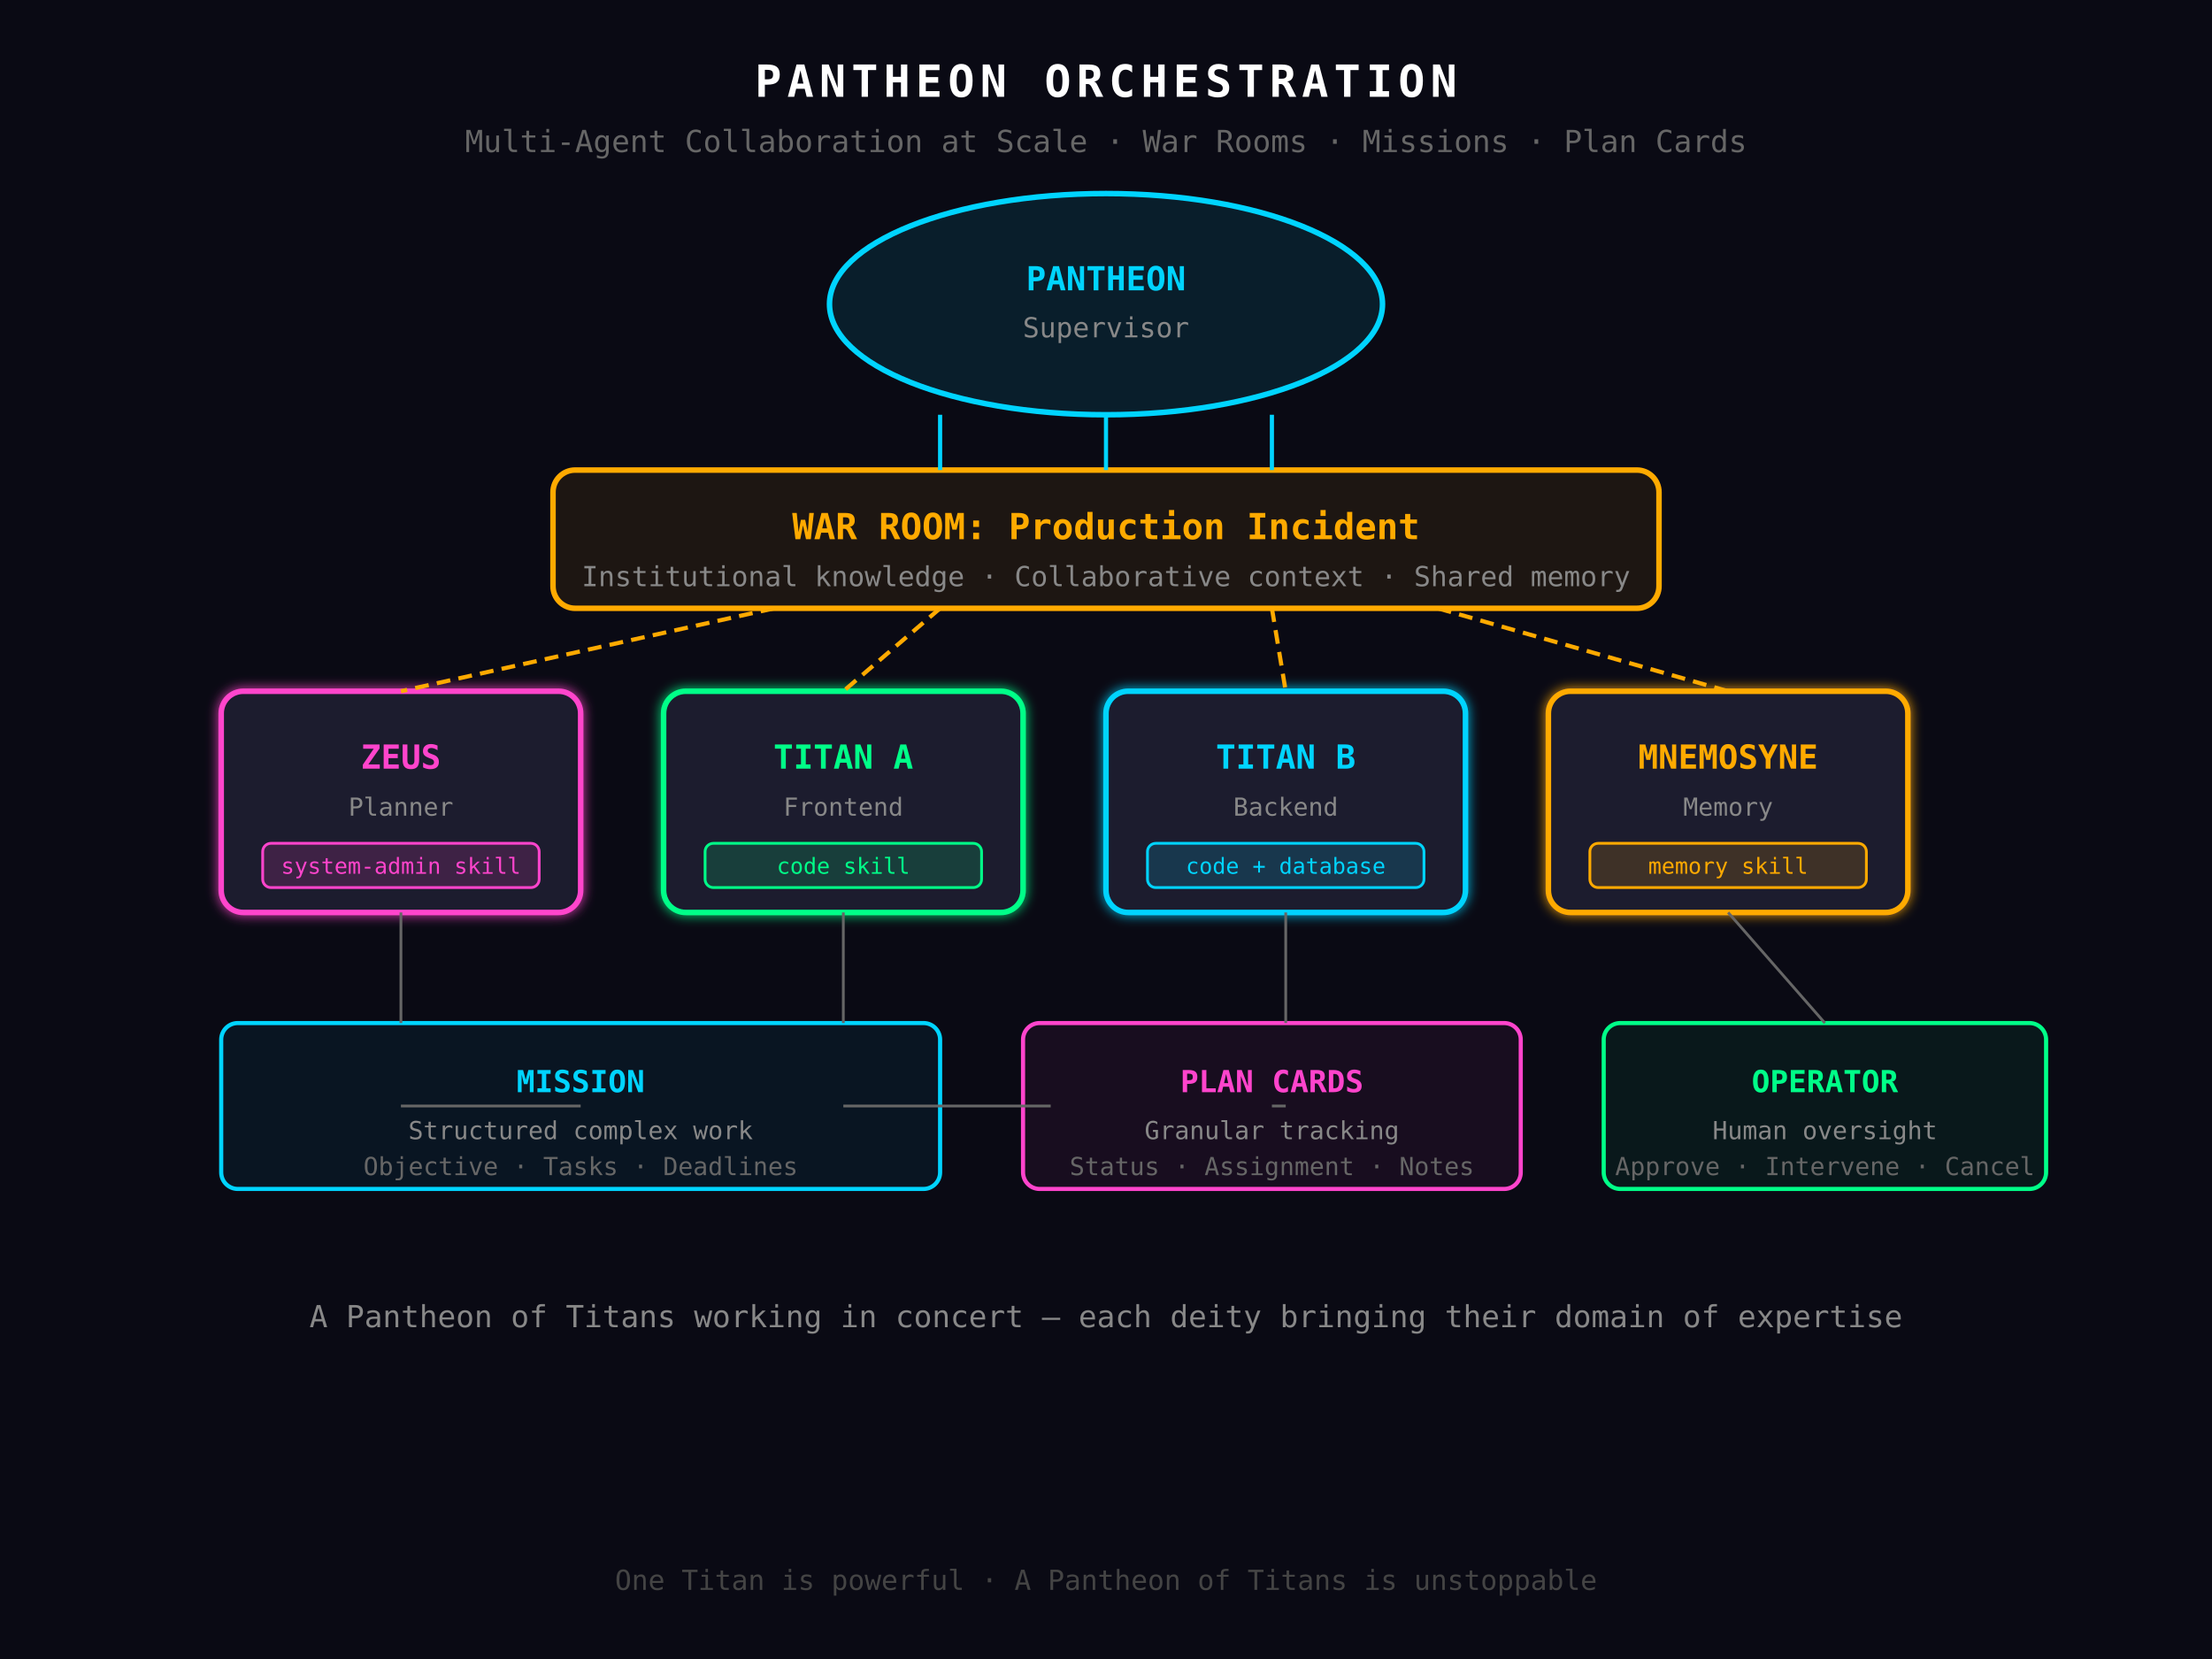
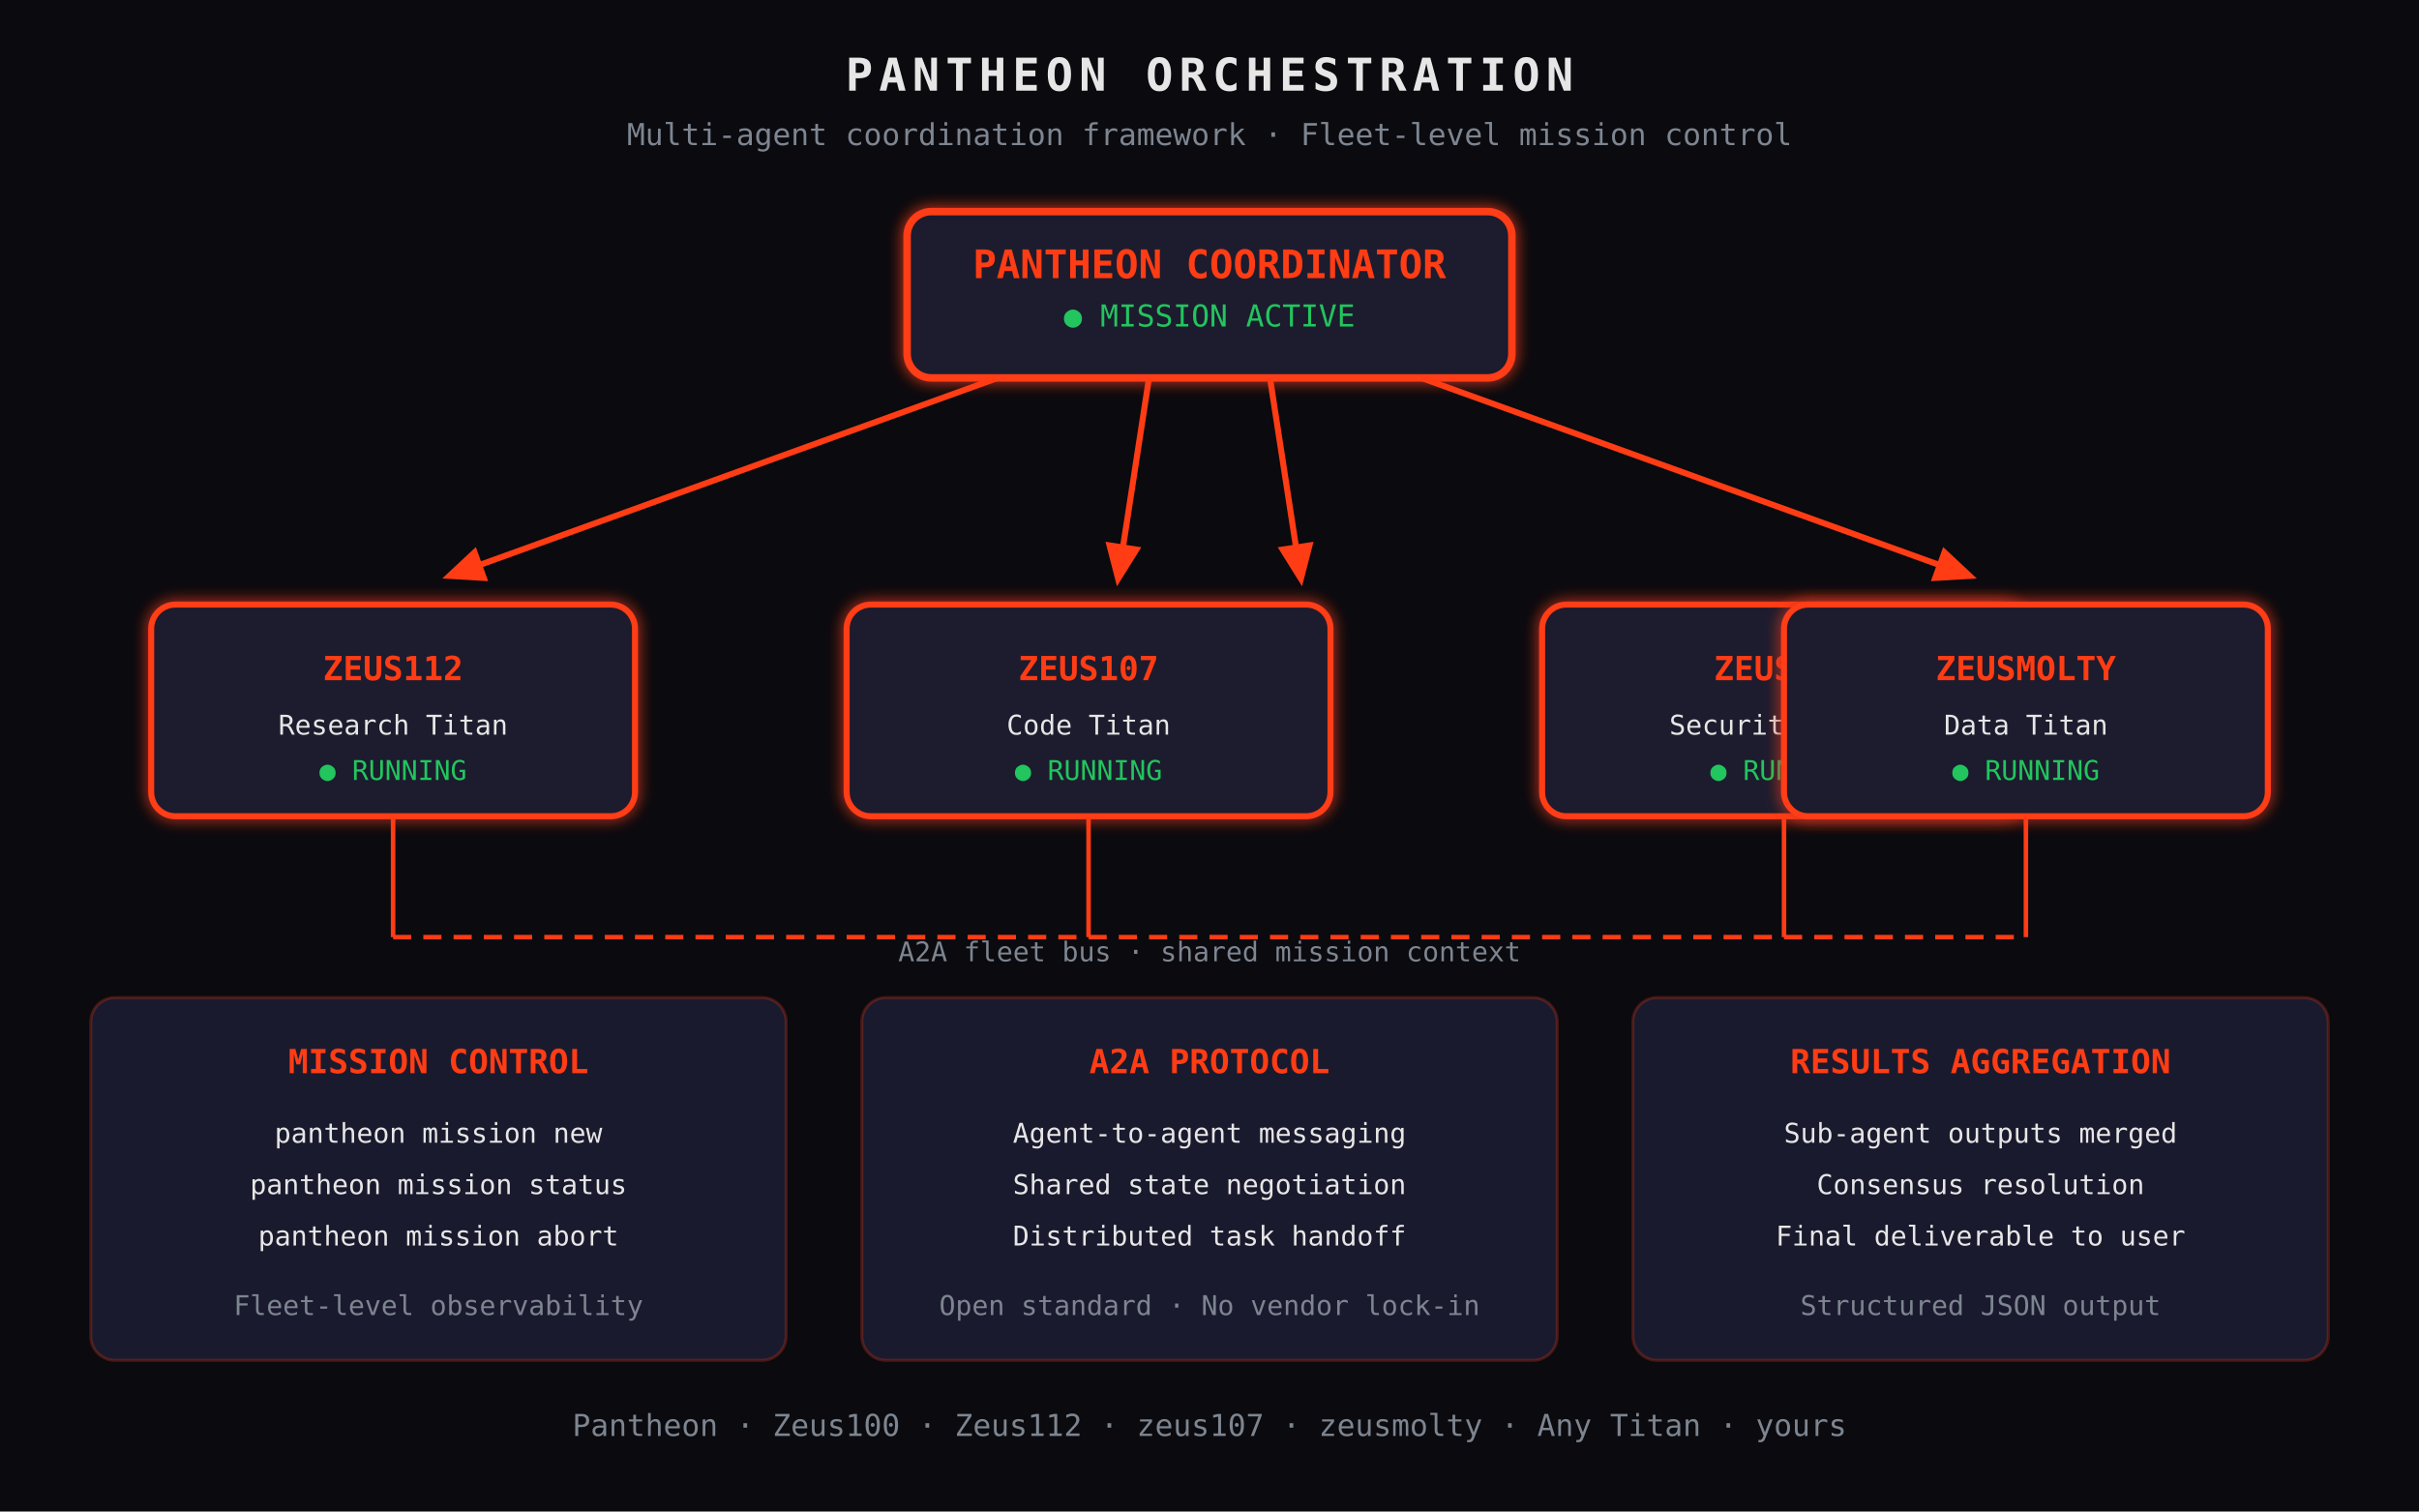
- <svg xmlns="http://www.w3.org/2000/svg" viewBox="0 0 800 600">
+ <svg xmlns="http://www.w3.org/2000/svg" viewBox="0 0 800 500">
  <defs>
-     <filter id="glow3">
-       <feGaussianBlur stdDeviation="2" result="coloredBlur" />
+     <filter id="glow" x="-20%" y="-20%" width="140%" height="140%">
+       <feGaussianBlur stdDeviation="2.5" result="coloredBlur" />
      <feMerge>
        <feMergeNode in="coloredBlur" />
        <feMergeNode in="SourceGraphic" />
      </feMerge>
    </filter>
+     <marker id="arrow" markerWidth="7" markerHeight="7" refX="5" refY="3" orient="auto">
+       <path d="M0,0 L0,6 L7,3 z" fill="#ff3c14" />
+     </marker>
  </defs>
-   <rect width="800" height="600" fill="#0a0a14" />
-   <text x="400" y="35" text-anchor="middle" fill="#ffffff" font-family="monospace" font-size="16" font-weight="bold" letter-spacing="2">PANTHEON ORCHESTRATION</text>
-   <text x="400" y="55" text-anchor="middle" fill="#666" font-family="monospace" font-size="11">Multi-Agent Collaboration at Scale · War Rooms · Missions · Plan Cards</text>
-   <ellipse cx="400" cy="110" rx="100" ry="40" fill="rgba(0,212,255,0.1)" stroke="#00d4ff" stroke-width="2" />
-   <text x="400" y="105" text-anchor="middle" fill="#00d4ff" font-family="monospace" font-size="12" font-weight="bold">PANTHEON</text>
-   <text x="400" y="122" text-anchor="middle" fill="#888" font-family="monospace" font-size="10">Supervisor</text>
-   <rect x="200" y="170" width="400" height="50" rx="8" fill="rgba(255,170,0,0.08)" stroke="#ffaa00" stroke-width="2" />
-   <text x="400" y="195" text-anchor="middle" fill="#ffaa00" font-family="monospace" font-size="13" font-weight="bold">WAR ROOM: Production Incident</text>
-   <text x="400" y="212" text-anchor="middle" fill="#888" font-family="monospace" font-size="10">Institutional knowledge · Collaborative context · Shared memory</text>
-   <path d="M340 150 L340 170" fill="none" stroke="#00d4ff" stroke-width="1.5" />
-   <path d="M400 150 L400 170" fill="none" stroke="#00d4ff" stroke-width="1.5" />
-   <path d="M460 150 L460 170" fill="none" stroke="#00d4ff" stroke-width="1.5" />
-   <rect x="80" y="250" width="130" height="80" rx="8" fill="#1a1a2e" stroke="#ff44cc" stroke-width="2" filter="url(#glow3)" />
-   <text x="145" y="278" text-anchor="middle" fill="#ff44cc" font-family="monospace" font-size="12" font-weight="bold">ZEUS</text>
-   <text x="145" y="295" text-anchor="middle" fill="#888" font-family="monospace" font-size="9">Planner</text>
-   <rect x="95" y="305" width="100" height="16" rx="3" fill="rgba(255,68,204,0.15)" stroke="#ff44cc" stroke-width="1" />
-   <text x="145" y="316" text-anchor="middle" fill="#ff44cc" font-family="monospace" font-size="8">system-admin skill</text>
-   <rect x="240" y="250" width="130" height="80" rx="8" fill="#1a1a2e" stroke="#00ff88" stroke-width="2" filter="url(#glow3)" />
-   <text x="305" y="278" text-anchor="middle" fill="#00ff88" font-family="monospace" font-size="12" font-weight="bold">TITAN A</text>
-   <text x="305" y="295" text-anchor="middle" fill="#888" font-family="monospace" font-size="9">Frontend</text>
-   <rect x="255" y="305" width="100" height="16" rx="3" fill="rgba(0,255,136,0.15)" stroke="#00ff88" stroke-width="1" />
-   <text x="305" y="316" text-anchor="middle" fill="#00ff88" font-family="monospace" font-size="8">code skill</text>
-   <rect x="400" y="250" width="130" height="80" rx="8" fill="#1a1a2e" stroke="#00d4ff" stroke-width="2" filter="url(#glow3)" />
-   <text x="465" y="278" text-anchor="middle" fill="#00d4ff" font-family="monospace" font-size="12" font-weight="bold">TITAN B</text>
-   <text x="465" y="295" text-anchor="middle" fill="#888" font-family="monospace" font-size="9">Backend</text>
-   <rect x="415" y="305" width="100" height="16" rx="3" fill="rgba(0,212,255,0.15)" stroke="#00d4ff" stroke-width="1" />
-   <text x="465" y="316" text-anchor="middle" fill="#00d4ff" font-family="monospace" font-size="8">code + database</text>
-   <rect x="560" y="250" width="130" height="80" rx="8" fill="#1a1a2e" stroke="#ffaa00" stroke-width="2" filter="url(#glow3)" />
-   <text x="625" y="278" text-anchor="middle" fill="#ffaa00" font-family="monospace" font-size="12" font-weight="bold">MNEMOSYNE</text>
-   <text x="625" y="295" text-anchor="middle" fill="#888" font-family="monospace" font-size="9">Memory</text>
-   <rect x="575" y="305" width="100" height="16" rx="3" fill="rgba(255,170,0,0.15)" stroke="#ffaa00" stroke-width="1" />
-   <text x="625" y="316" text-anchor="middle" fill="#ffaa00" font-family="monospace" font-size="8">memory skill</text>
-   <path d="M280 220 L145 250" fill="none" stroke="#ffaa00" stroke-width="1.5" stroke-dasharray="5,3" />
-   <path d="M340 220 L305 250" fill="none" stroke="#ffaa00" stroke-width="1.5" stroke-dasharray="5,3" />
-   <path d="M460 220 L465 250" fill="none" stroke="#ffaa00" stroke-width="1.5" stroke-dasharray="5,3" />
-   <path d="M520 220 L625 250" fill="none" stroke="#ffaa00" stroke-width="1.5" stroke-dasharray="5,3" />
-   <rect x="80" y="370" width="260" height="60" rx="6" fill="rgba(0,212,255,0.06)" stroke="#00d4ff" stroke-width="1.5" />
-   <text x="210" y="395" text-anchor="middle" fill="#00d4ff" font-family="monospace" font-size="11" font-weight="bold">MISSION</text>
-   <text x="210" y="412" text-anchor="middle" fill="#888" font-family="monospace" font-size="9">Structured complex work</text>
-   <text x="210" y="425" text-anchor="middle" fill="#666" font-family="monospace" font-size="9">Objective · Tasks · Deadlines</text>
-   <rect x="370" y="370" width="180" height="60" rx="6" fill="rgba(255,68,204,0.06)" stroke="#ff44cc" stroke-width="1.5" />
-   <text x="460" y="395" text-anchor="middle" fill="#ff44cc" font-family="monospace" font-size="11" font-weight="bold">PLAN CARDS</text>
-   <text x="460" y="412" text-anchor="middle" fill="#888" font-family="monospace" font-size="9">Granular tracking</text>
-   <text x="460" y="425" text-anchor="middle" fill="#666" font-family="monospace" font-size="9">Status · Assignment · Notes</text>
-   <rect x="580" y="370" width="160" height="60" rx="6" fill="rgba(0,255,136,0.06)" stroke="#00ff88" stroke-width="1.5" />
-   <text x="660" y="395" text-anchor="middle" fill="#00ff88" font-family="monospace" font-size="11" font-weight="bold">OPERATOR</text>
-   <text x="660" y="412" text-anchor="middle" fill="#888" font-family="monospace" font-size="9">Human oversight</text>
-   <text x="660" y="425" text-anchor="middle" fill="#666" font-family="monospace" font-size="9">Approve · Intervene · Cancel</text>
-   <path d="M145 330 L145 370" fill="none" stroke="#666" stroke-width="1" />
-   <path d="M145 400 L210 400" fill="none" stroke="#666" stroke-width="1" />
-   <path d="M305 330 L305 370" fill="none" stroke="#666" stroke-width="1" />
-   <path d="M305 400 L380 400" fill="none" stroke="#666" stroke-width="1" />
-   <path d="M465 330 L465 370" fill="none" stroke="#666" stroke-width="1" />
-   <path d="M465 400 L460 400" fill="none" stroke="#666" stroke-width="1" />
-   <path d="M625 330 L660 370" fill="none" stroke="#666" stroke-width="1" />
-   <text x="400" y="480" text-anchor="middle" fill="#888" font-family="monospace" font-size="11">A Pantheon of Titans working in concert — each deity bringing their domain of expertise</text>
-   <text x="400" y="575" text-anchor="middle" fill="#444" font-family="monospace" font-size="10">One Titan is powerful · A Pantheon of Titans is unstoppable</text>
+   <rect width="800" height="500" fill="#0a0a0f" />
+   <text x="400" y="30" text-anchor="middle" fill="#e6e6e6" font-family="monospace" font-size="15" font-weight="bold" letter-spacing="2">PANTHEON ORCHESTRATION</text>
+   <text x="400" y="48" text-anchor="middle" fill="#7d8590" font-family="monospace" font-size="10">Multi-agent coordination framework · Fleet-level mission control</text>
+   <rect x="300" y="70" width="200" height="55" rx="8" fill="#1a1a2e" stroke="#ff3c14" stroke-width="2.5" filter="url(#glow)" />
+   <text x="400" y="92" text-anchor="middle" fill="#ff3c14" font-family="monospace" font-size="13" font-weight="bold">PANTHEON COORDINATOR</text>
+   <text x="400" y="108" text-anchor="middle" fill="#22c55e" font-family="monospace" font-size="10">● MISSION ACTIVE</text>
+   <line x1="330" y1="125" x2="150" y2="190" stroke="#ff3c14" stroke-width="2" marker-end="url(#arrow)" />
+   <line x1="380" y1="125" x2="370" y2="190" stroke="#ff3c14" stroke-width="2" marker-end="url(#arrow)" />
+   <line x1="420" y1="125" x2="430" y2="190" stroke="#ff3c14" stroke-width="2" marker-end="url(#arrow)" />
+   <line x1="470" y1="125" x2="650" y2="190" stroke="#ff3c14" stroke-width="2" marker-end="url(#arrow)" />
+   <rect x="50" y="200" width="160" height="70" rx="8" fill="#1a1a2e" stroke="#ff3c14" stroke-width="2" filter="url(#glow)" />
+   <text x="130" y="225" text-anchor="middle" fill="#ff3c14" font-family="monospace" font-size="11" font-weight="bold">ZEUS112</text>
+   <text x="130" y="243" text-anchor="middle" fill="#e6e6e6" font-family="monospace" font-size="9">Research Titan</text>
+   <text x="130" y="258" text-anchor="middle" fill="#22c55e" font-family="monospace" font-size="9">● RUNNING</text>
+   <rect x="280" y="200" width="160" height="70" rx="8" fill="#1a1a2e" stroke="#ff3c14" stroke-width="2" filter="url(#glow)" />
+   <text x="360" y="225" text-anchor="middle" fill="#ff3c14" font-family="monospace" font-size="11" font-weight="bold">ZEUS107</text>
+   <text x="360" y="243" text-anchor="middle" fill="#e6e6e6" font-family="monospace" font-size="9">Code Titan</text>
+   <text x="360" y="258" text-anchor="middle" fill="#22c55e" font-family="monospace" font-size="9">● RUNNING</text>
+   <rect x="510" y="200" width="160" height="70" rx="8" fill="#1a1a2e" stroke="#ff3c14" stroke-width="2" filter="url(#glow)" />
+   <text x="590" y="225" text-anchor="middle" fill="#ff3c14" font-family="monospace" font-size="11" font-weight="bold">ZEUS112</text>
+   <text x="590" y="243" text-anchor="middle" fill="#e6e6e6" font-family="monospace" font-size="9">Security Titan</text>
+   <text x="590" y="258" text-anchor="middle" fill="#22c55e" font-family="monospace" font-size="9">● RUNNING</text>
+   <rect x="590" y="200" width="160" height="70" rx="8" fill="#1a1a2e" stroke="#ff3c14" stroke-width="2" filter="url(#glow)" />
+   <text x="670" y="225" text-anchor="middle" fill="#ff3c14" font-family="monospace" font-size="11" font-weight="bold">ZEUSMOLTY</text>
+   <text x="670" y="243" text-anchor="middle" fill="#e6e6e6" font-family="monospace" font-size="9">Data Titan</text>
+   <text x="670" y="258" text-anchor="middle" fill="#22c55e" font-family="monospace" font-size="9">● RUNNING</text>
+   <line x1="130" y1="270" x2="130" y2="310" stroke="#ff3c14" stroke-width="1.5" />
+   <line x1="360" y1="270" x2="360" y2="310" stroke="#ff3c14" stroke-width="1.5" />
+   <line x1="590" y1="270" x2="590" y2="310" stroke="#ff3c14" stroke-width="1.5" />
+   <line x1="670" y1="270" x2="670" y2="310" stroke="#ff3c14" stroke-width="1.5" />
+   <line x1="130" y1="310" x2="670" y2="310" stroke="#ff3c14" stroke-width="1.5" stroke-dasharray="6,4" />
+   <text x="400" y="318" text-anchor="middle" fill="#7d8590" font-family="monospace" font-size="9">A2A fleet bus · shared mission context</text>
+   <rect x="30" y="330" width="230" height="120" rx="8" fill="#1a1a2e" stroke="rgba(255,60,20,0.25)" stroke-width="1" />
+   <text x="145" y="355" text-anchor="middle" fill="#ff3c14" font-family="monospace" font-size="11" font-weight="bold">MISSION CONTROL</text>
+   <text x="145" y="378" text-anchor="middle" fill="#e6e6e6" font-family="monospace" font-size="9">pantheon mission new</text>
+   <text x="145" y="395" text-anchor="middle" fill="#e6e6e6" font-family="monospace" font-size="9">pantheon mission status</text>
+   <text x="145" y="412" text-anchor="middle" fill="#e6e6e6" font-family="monospace" font-size="9">pantheon mission abort</text>
+   <text x="145" y="435" text-anchor="middle" fill="#7d8590" font-family="monospace" font-size="9">Fleet-level observability</text>
+   <rect x="285" y="330" width="230" height="120" rx="8" fill="#1a1a2e" stroke="rgba(255,60,20,0.25)" stroke-width="1" />
+   <text x="400" y="355" text-anchor="middle" fill="#ff3c14" font-family="monospace" font-size="11" font-weight="bold">A2A PROTOCOL</text>
+   <text x="400" y="378" text-anchor="middle" fill="#e6e6e6" font-family="monospace" font-size="9">Agent-to-agent messaging</text>
+   <text x="400" y="395" text-anchor="middle" fill="#e6e6e6" font-family="monospace" font-size="9">Shared state negotiation</text>
+   <text x="400" y="412" text-anchor="middle" fill="#e6e6e6" font-family="monospace" font-size="9">Distributed task handoff</text>
+   <text x="400" y="435" text-anchor="middle" fill="#7d8590" font-family="monospace" font-size="9">Open standard · No vendor lock-in</text>
+   <rect x="540" y="330" width="230" height="120" rx="8" fill="#1a1a2e" stroke="rgba(255,60,20,0.25)" stroke-width="1" />
+   <text x="655" y="355" text-anchor="middle" fill="#ff3c14" font-family="monospace" font-size="11" font-weight="bold">RESULTS AGGREGATION</text>
+   <text x="655" y="378" text-anchor="middle" fill="#e6e6e6" font-family="monospace" font-size="9">Sub-agent outputs merged</text>
+   <text x="655" y="395" text-anchor="middle" fill="#e6e6e6" font-family="monospace" font-size="9">Consensus resolution</text>
+   <text x="655" y="412" text-anchor="middle" fill="#e6e6e6" font-family="monospace" font-size="9">Final deliverable to user</text>
+   <text x="655" y="435" text-anchor="middle" fill="#7d8590" font-family="monospace" font-size="9">Structured JSON output</text>
+   <text x="400" y="475" text-anchor="middle" fill="#7d8590" font-family="monospace" font-size="10">Pantheon · Zeus100 · Zeus112 · zeus107 · zeusmolty · Any Titan · yours</text>
</svg>
